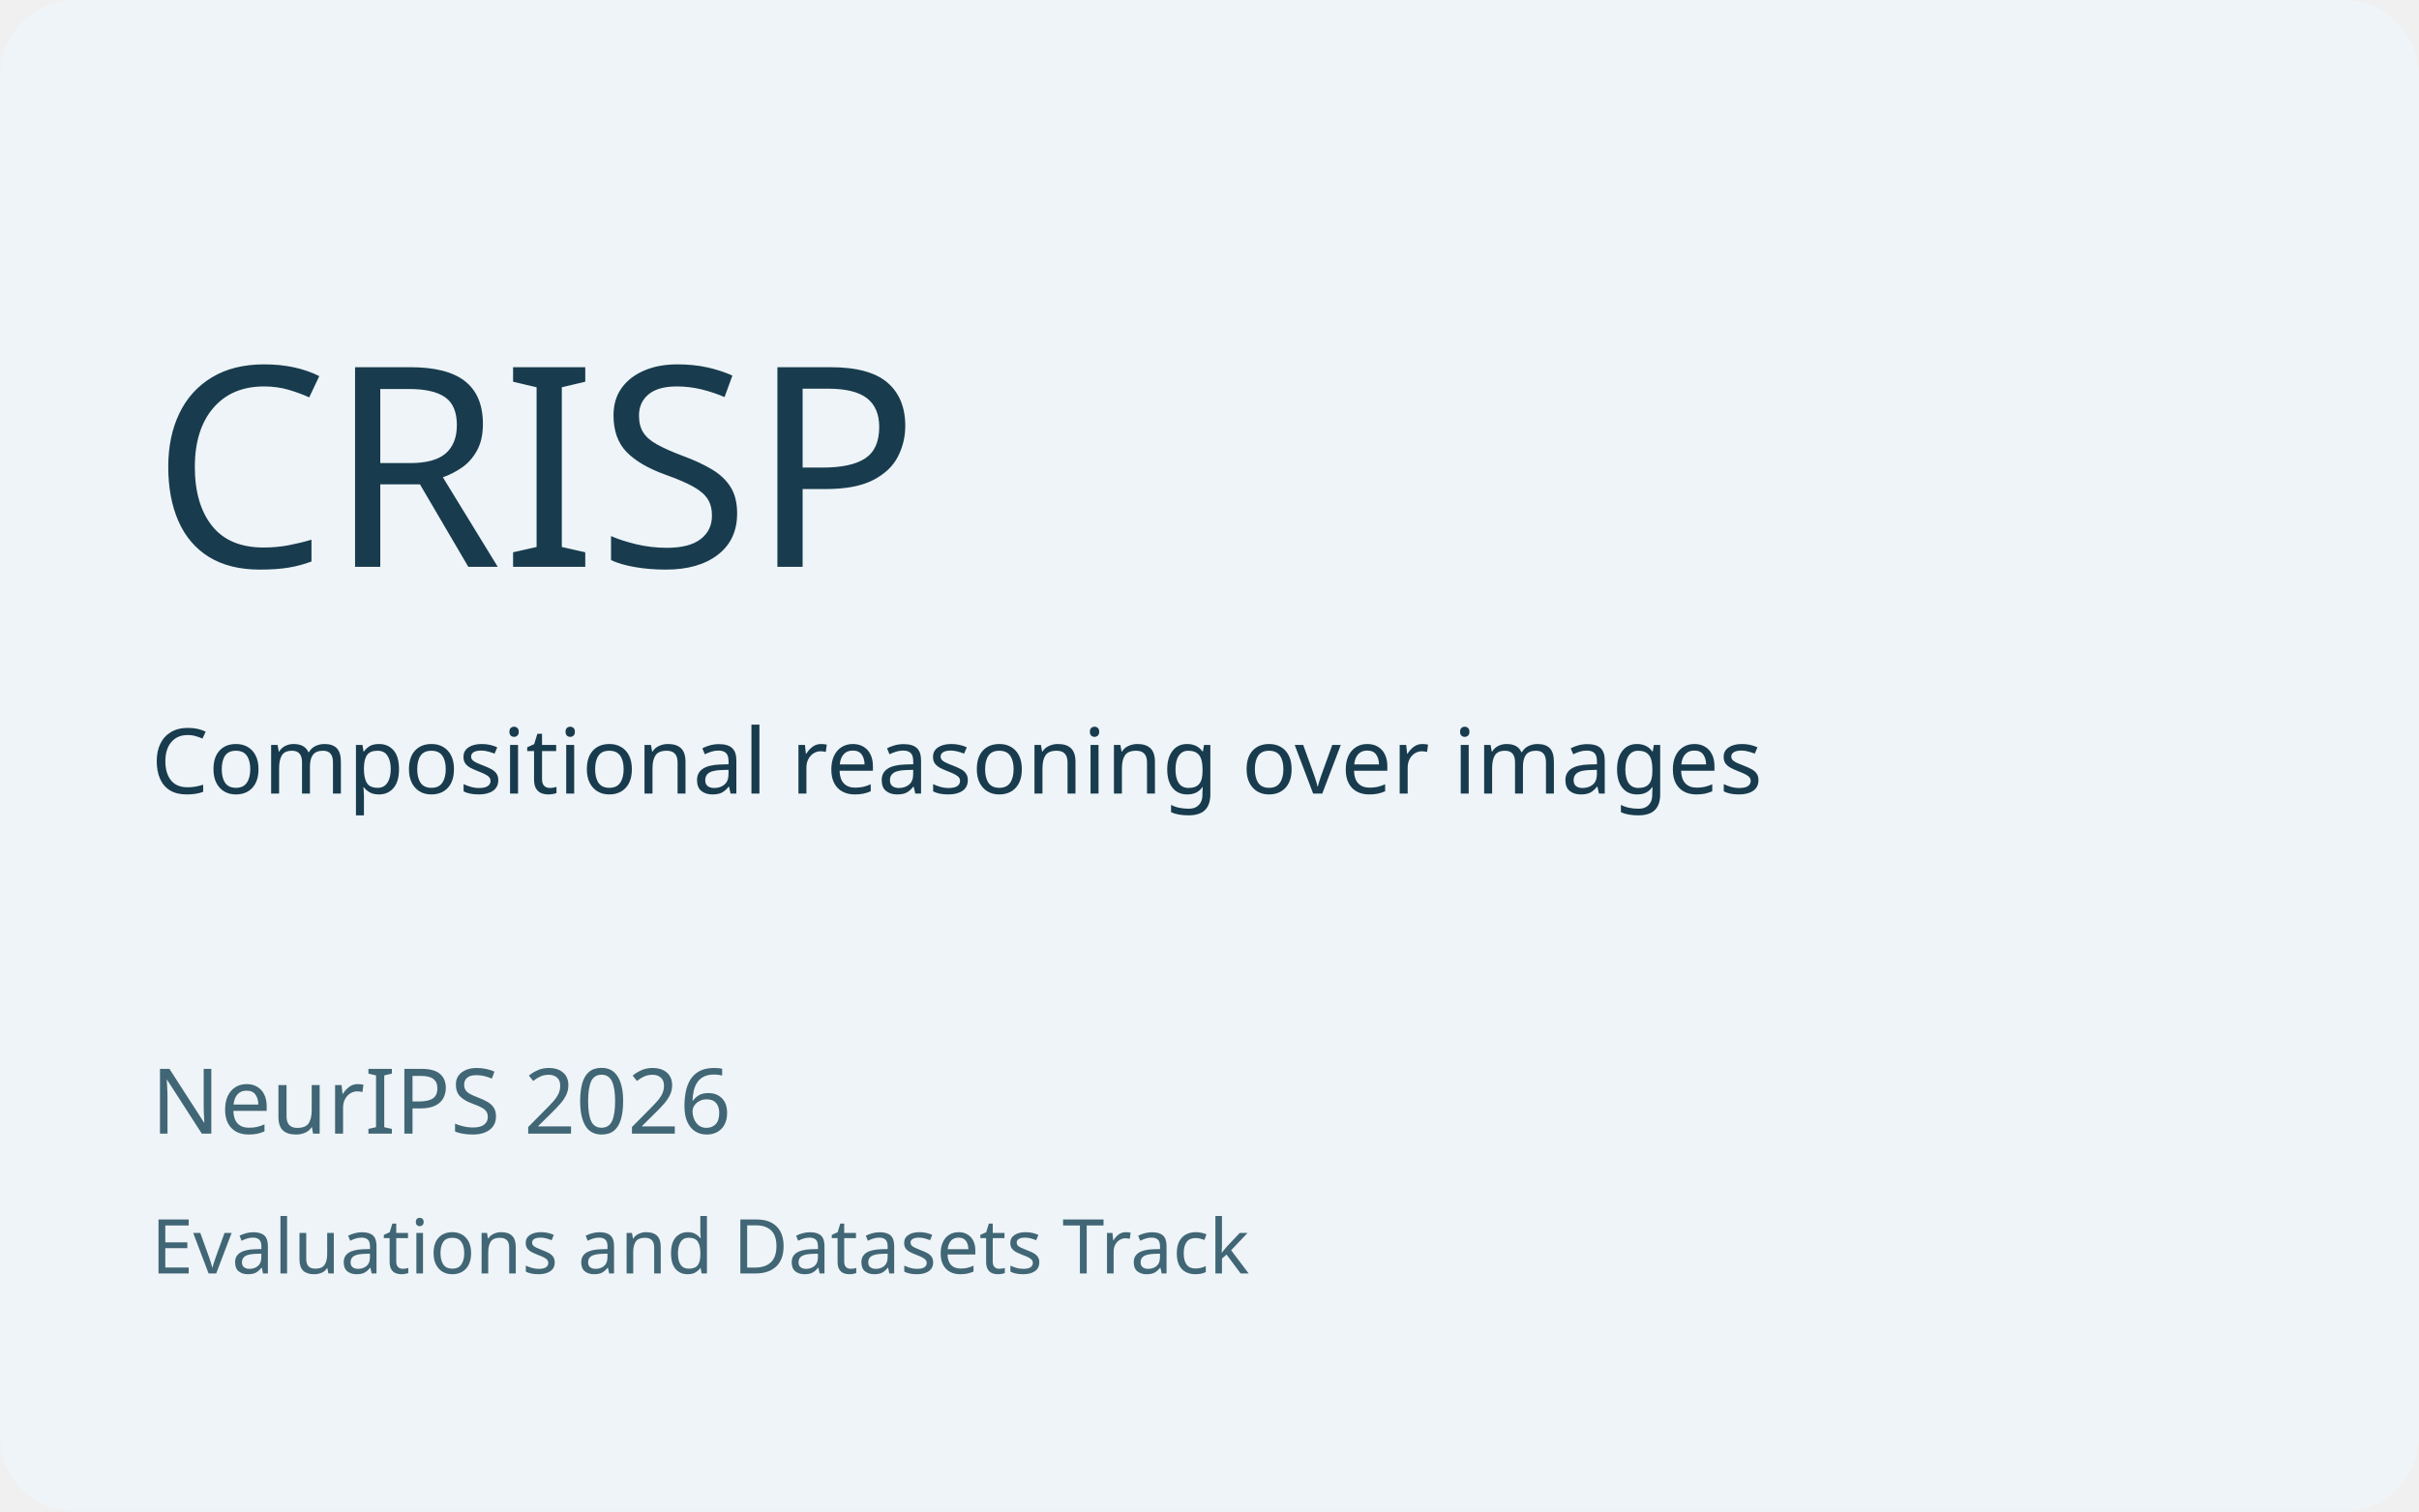
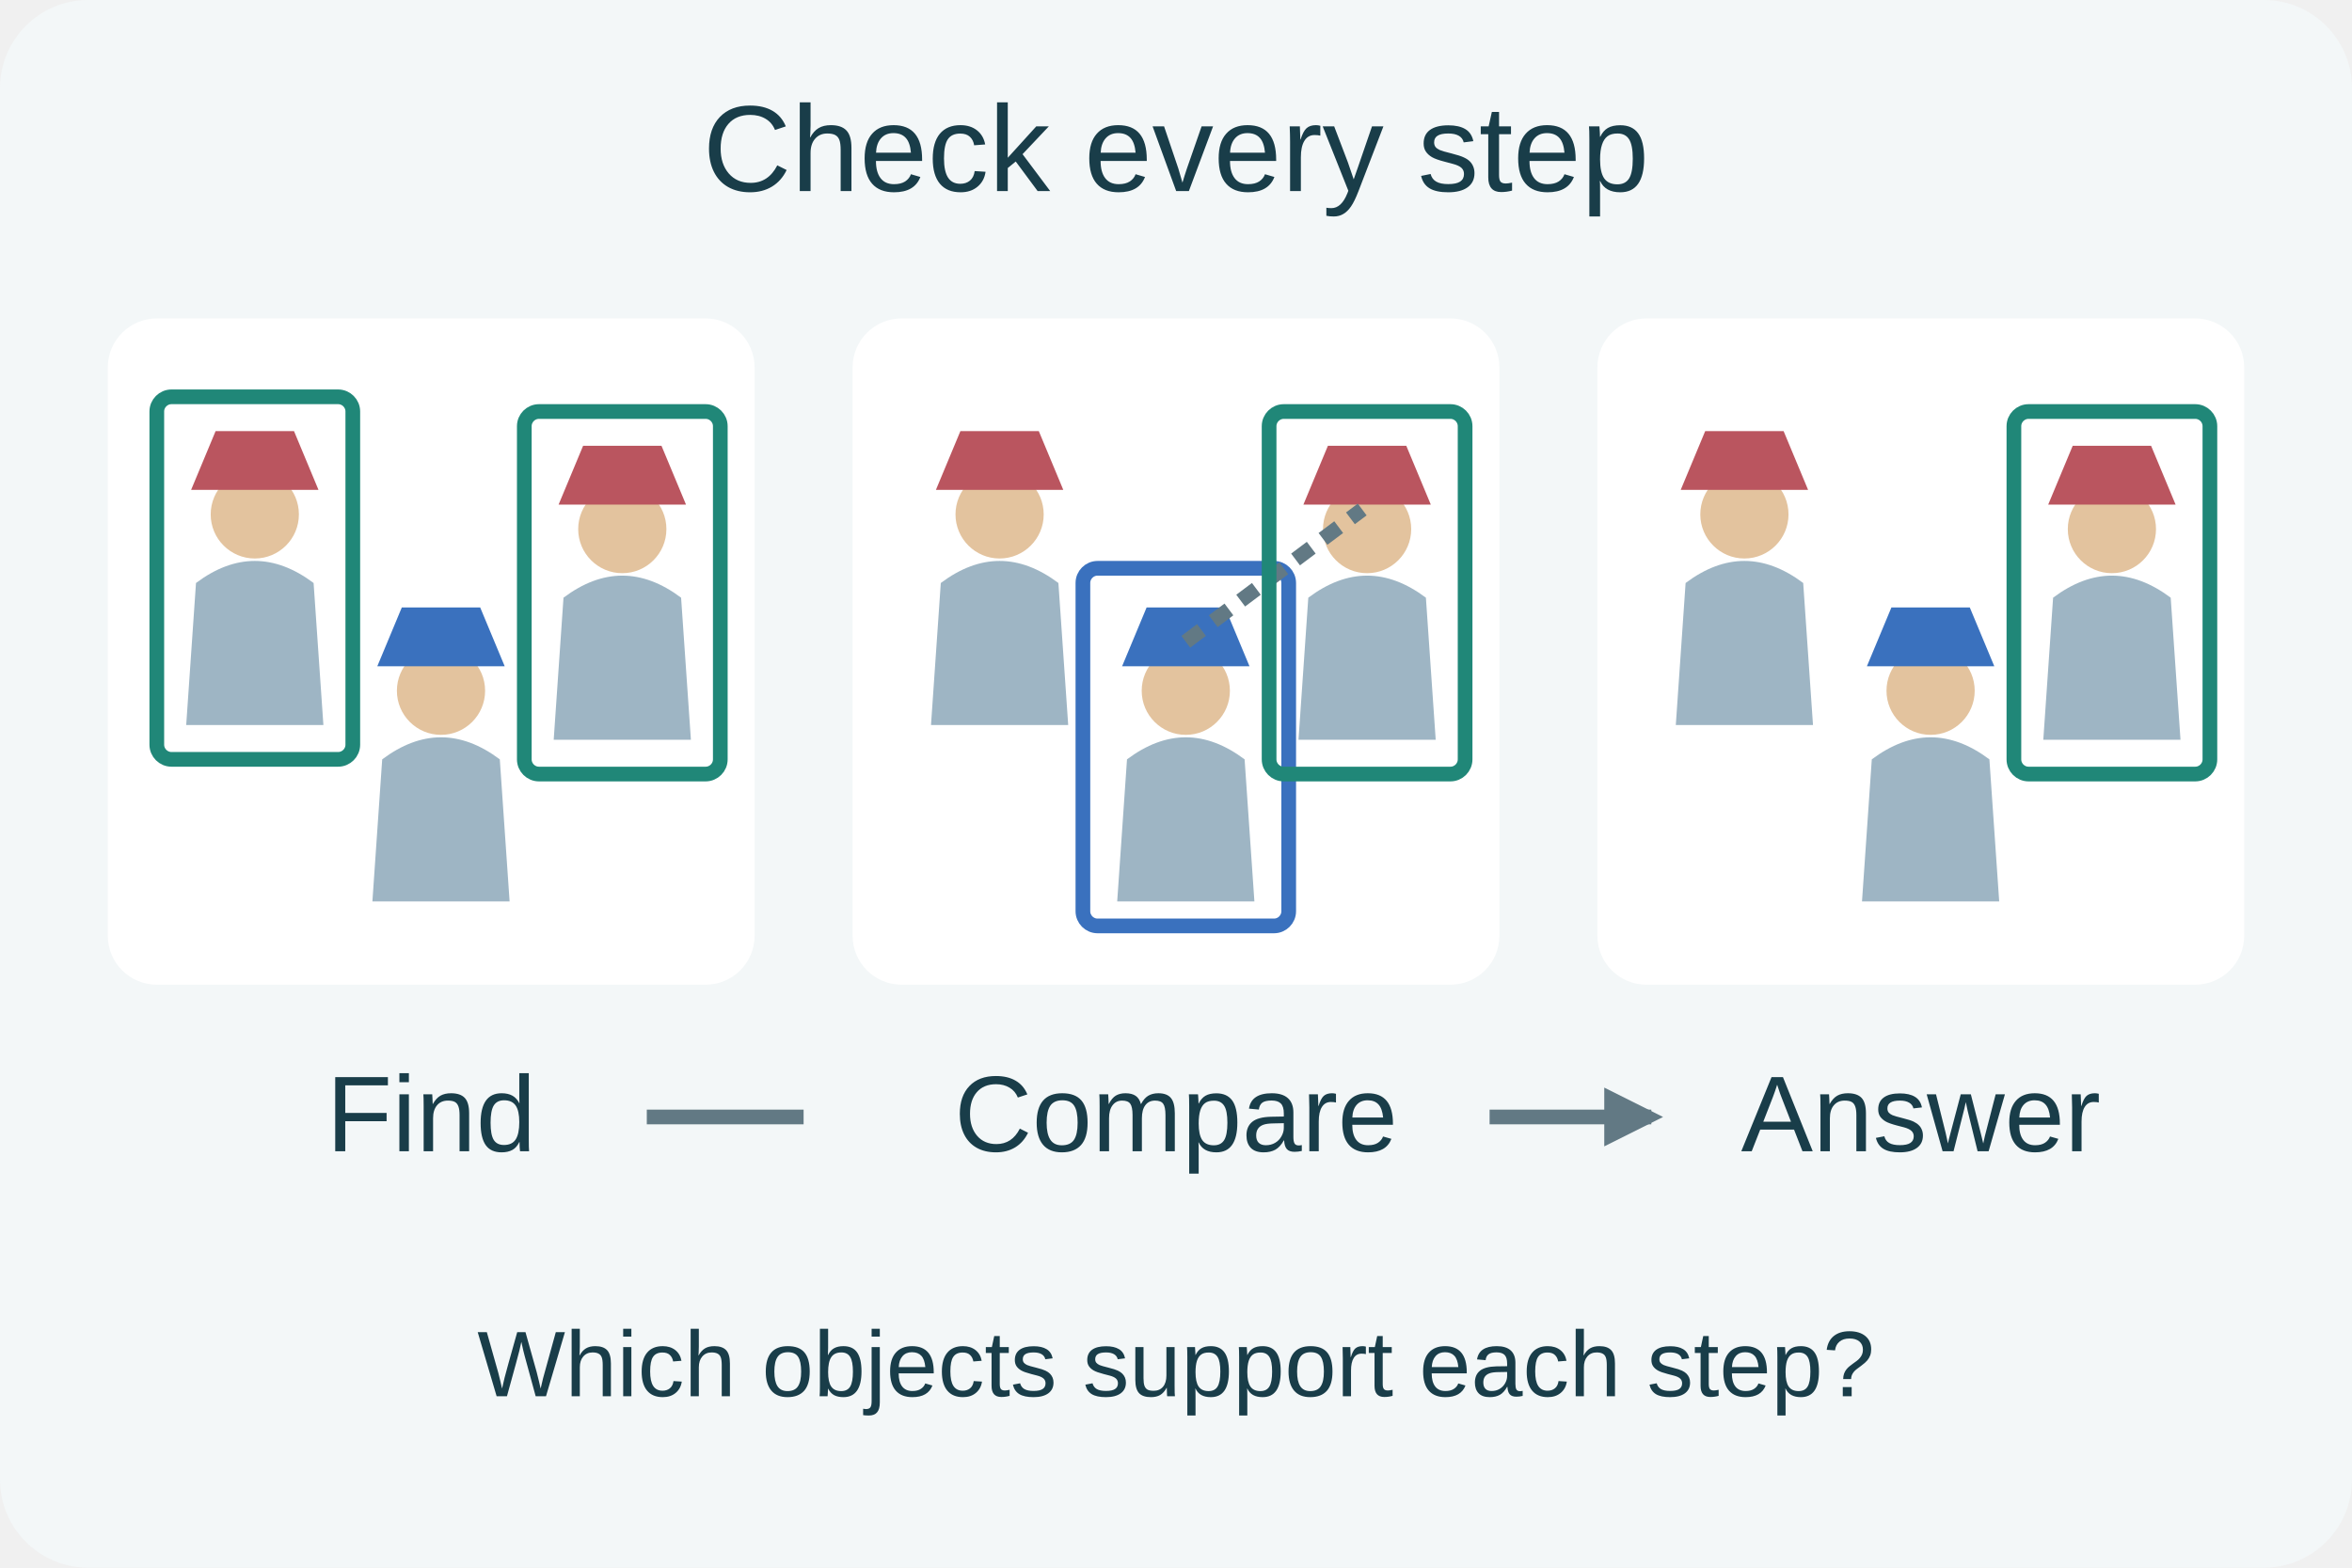
- <svg xmlns="http://www.w3.org/2000/svg" width="640" height="400" viewBox="0 0 640 400">
-   <rect width="640" height="400" rx="20" fill="#eef4f7" />
-   <text x="40" y="150" font-family="sans-serif" font-size="74" fill="#183b4e">CRISP</text>
-   <text x="40" y="210" font-family="sans-serif" font-size="24" fill="#183b4e">Compositional reasoning over images</text>
-   <text x="40" y="300" font-family="sans-serif" font-size="24" fill="#416675">NeurIPS 2026</text>
-   <text x="40" y="337" font-family="sans-serif" font-size="20" fill="#416675">Evaluations and Datasets Track</text>
+ <svg xmlns="http://www.w3.org/2000/svg" width="480" height="320" viewBox="0 0 480 320" role="img">
+   <defs>
+     <g id="person">
+       <circle cx="0" cy="0" r="9" fill="#e3c39e" />
+       <path d="M-12 14 Q0 5 12 14 L14 43 H-14Z" fill="#9eb5c4" />
+     </g>
+     <g id="scene">
+       <rect width="132" height="136" rx="10" fill="#fff" />
+       <g transform="translate(30 40)">
+         <use href="#person" />
+         <path d="M-13-5 H13 L8-17 H-8Z" fill="#ba555f" />
+       </g>
+       <g transform="translate(68 76)">
+         <use href="#person" />
+         <path d="M-13-5 H13 L8-17 H-8Z" fill="#3a71be" />
+       </g>
+       <g transform="translate(105 43)">
+         <use href="#person" />
+         <path d="M-13-5 H13 L8-17 H-8Z" fill="#ba555f" />
+       </g>
+     </g>
+     <marker id="arrow" viewBox="0 0 10 10" refX="8" refY="5" markerWidth="4" markerHeight="4" orient="auto">
+       <path d="M0 0 L10 5 L0 10" fill="#627984" />
+     </marker>
+   </defs>
+   <rect width="480" height="320" rx="18" fill="#f3f7f8" />
+   <g font-family="Arial, sans-serif" text-anchor="middle" fill="#193d49">
+     <text x="240" y="39" font-size="25">Check every step</text>
+     <g transform="translate(22 65)">
+       <use href="#scene" />
+       <g fill="none" stroke="#208778" stroke-width="3">
+         <rect x="10" y="16" width="40" height="74" rx="3" />
+         <rect x="85" y="19" width="40" height="74" rx="3" />
+       </g>
+     </g>
+     <g transform="translate(174 65)">
+       <use href="#scene" />
+       <rect x="47" y="51" width="42" height="73" rx="3" fill="none" stroke="#3a71be" stroke-width="3" />
+       <path d="M68 66 L104 39" stroke="#627984" stroke-width="3" stroke-dasharray="4 3" />
+       <rect x="85" y="19" width="40" height="74" rx="3" fill="none" stroke="#208778" stroke-width="3" />
+     </g>
+     <g transform="translate(326 65)">
+       <use href="#scene" />
+       <rect x="85" y="19" width="40" height="74" rx="3" fill="none" stroke="#208778" stroke-width="3" />
+     </g>
+     <text x="88" y="235" font-size="22">Find</text>
+     <text x="240" y="235" font-size="22">Compare</text>
+     <text x="392" y="235" font-size="22">Answer</text>
+     <path d="M132 228 H164 M304 228 H337" fill="none" stroke="#627984" stroke-width="3" marker-end="url(#arrow)" />
+     <text x="240" y="285" font-size="19">Which objects support each step?</text>
+   </g>
</svg>
